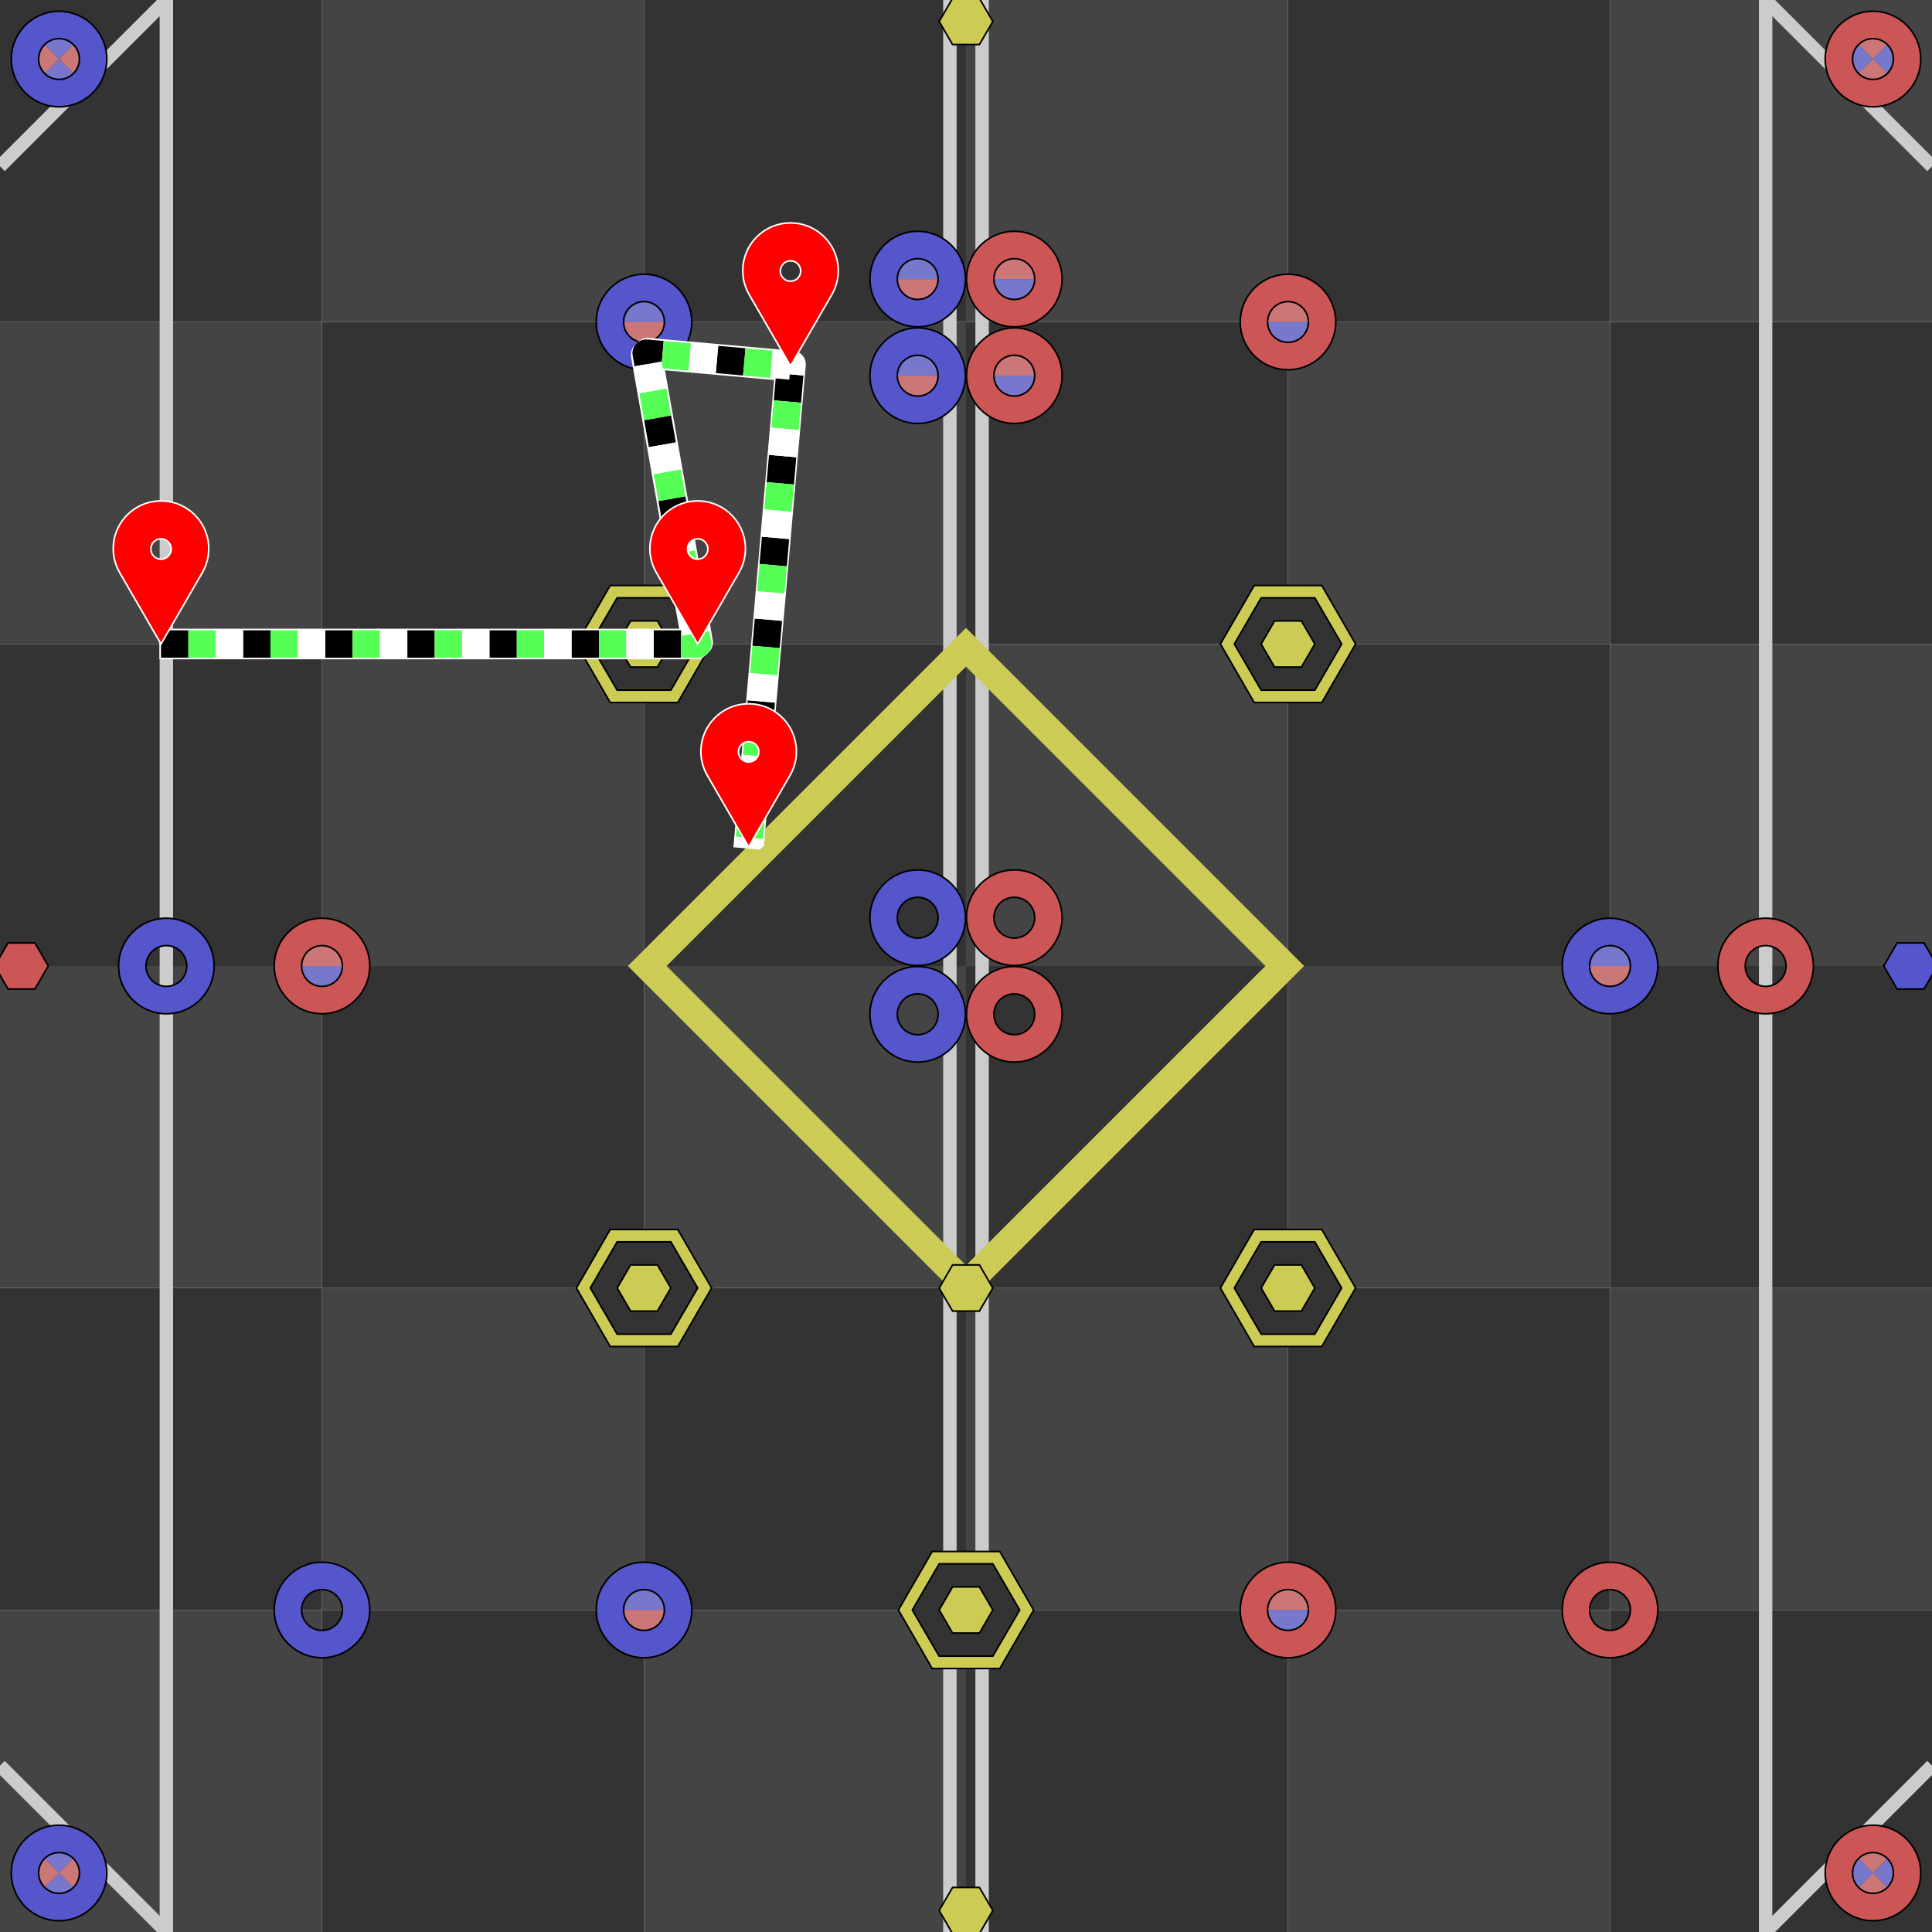
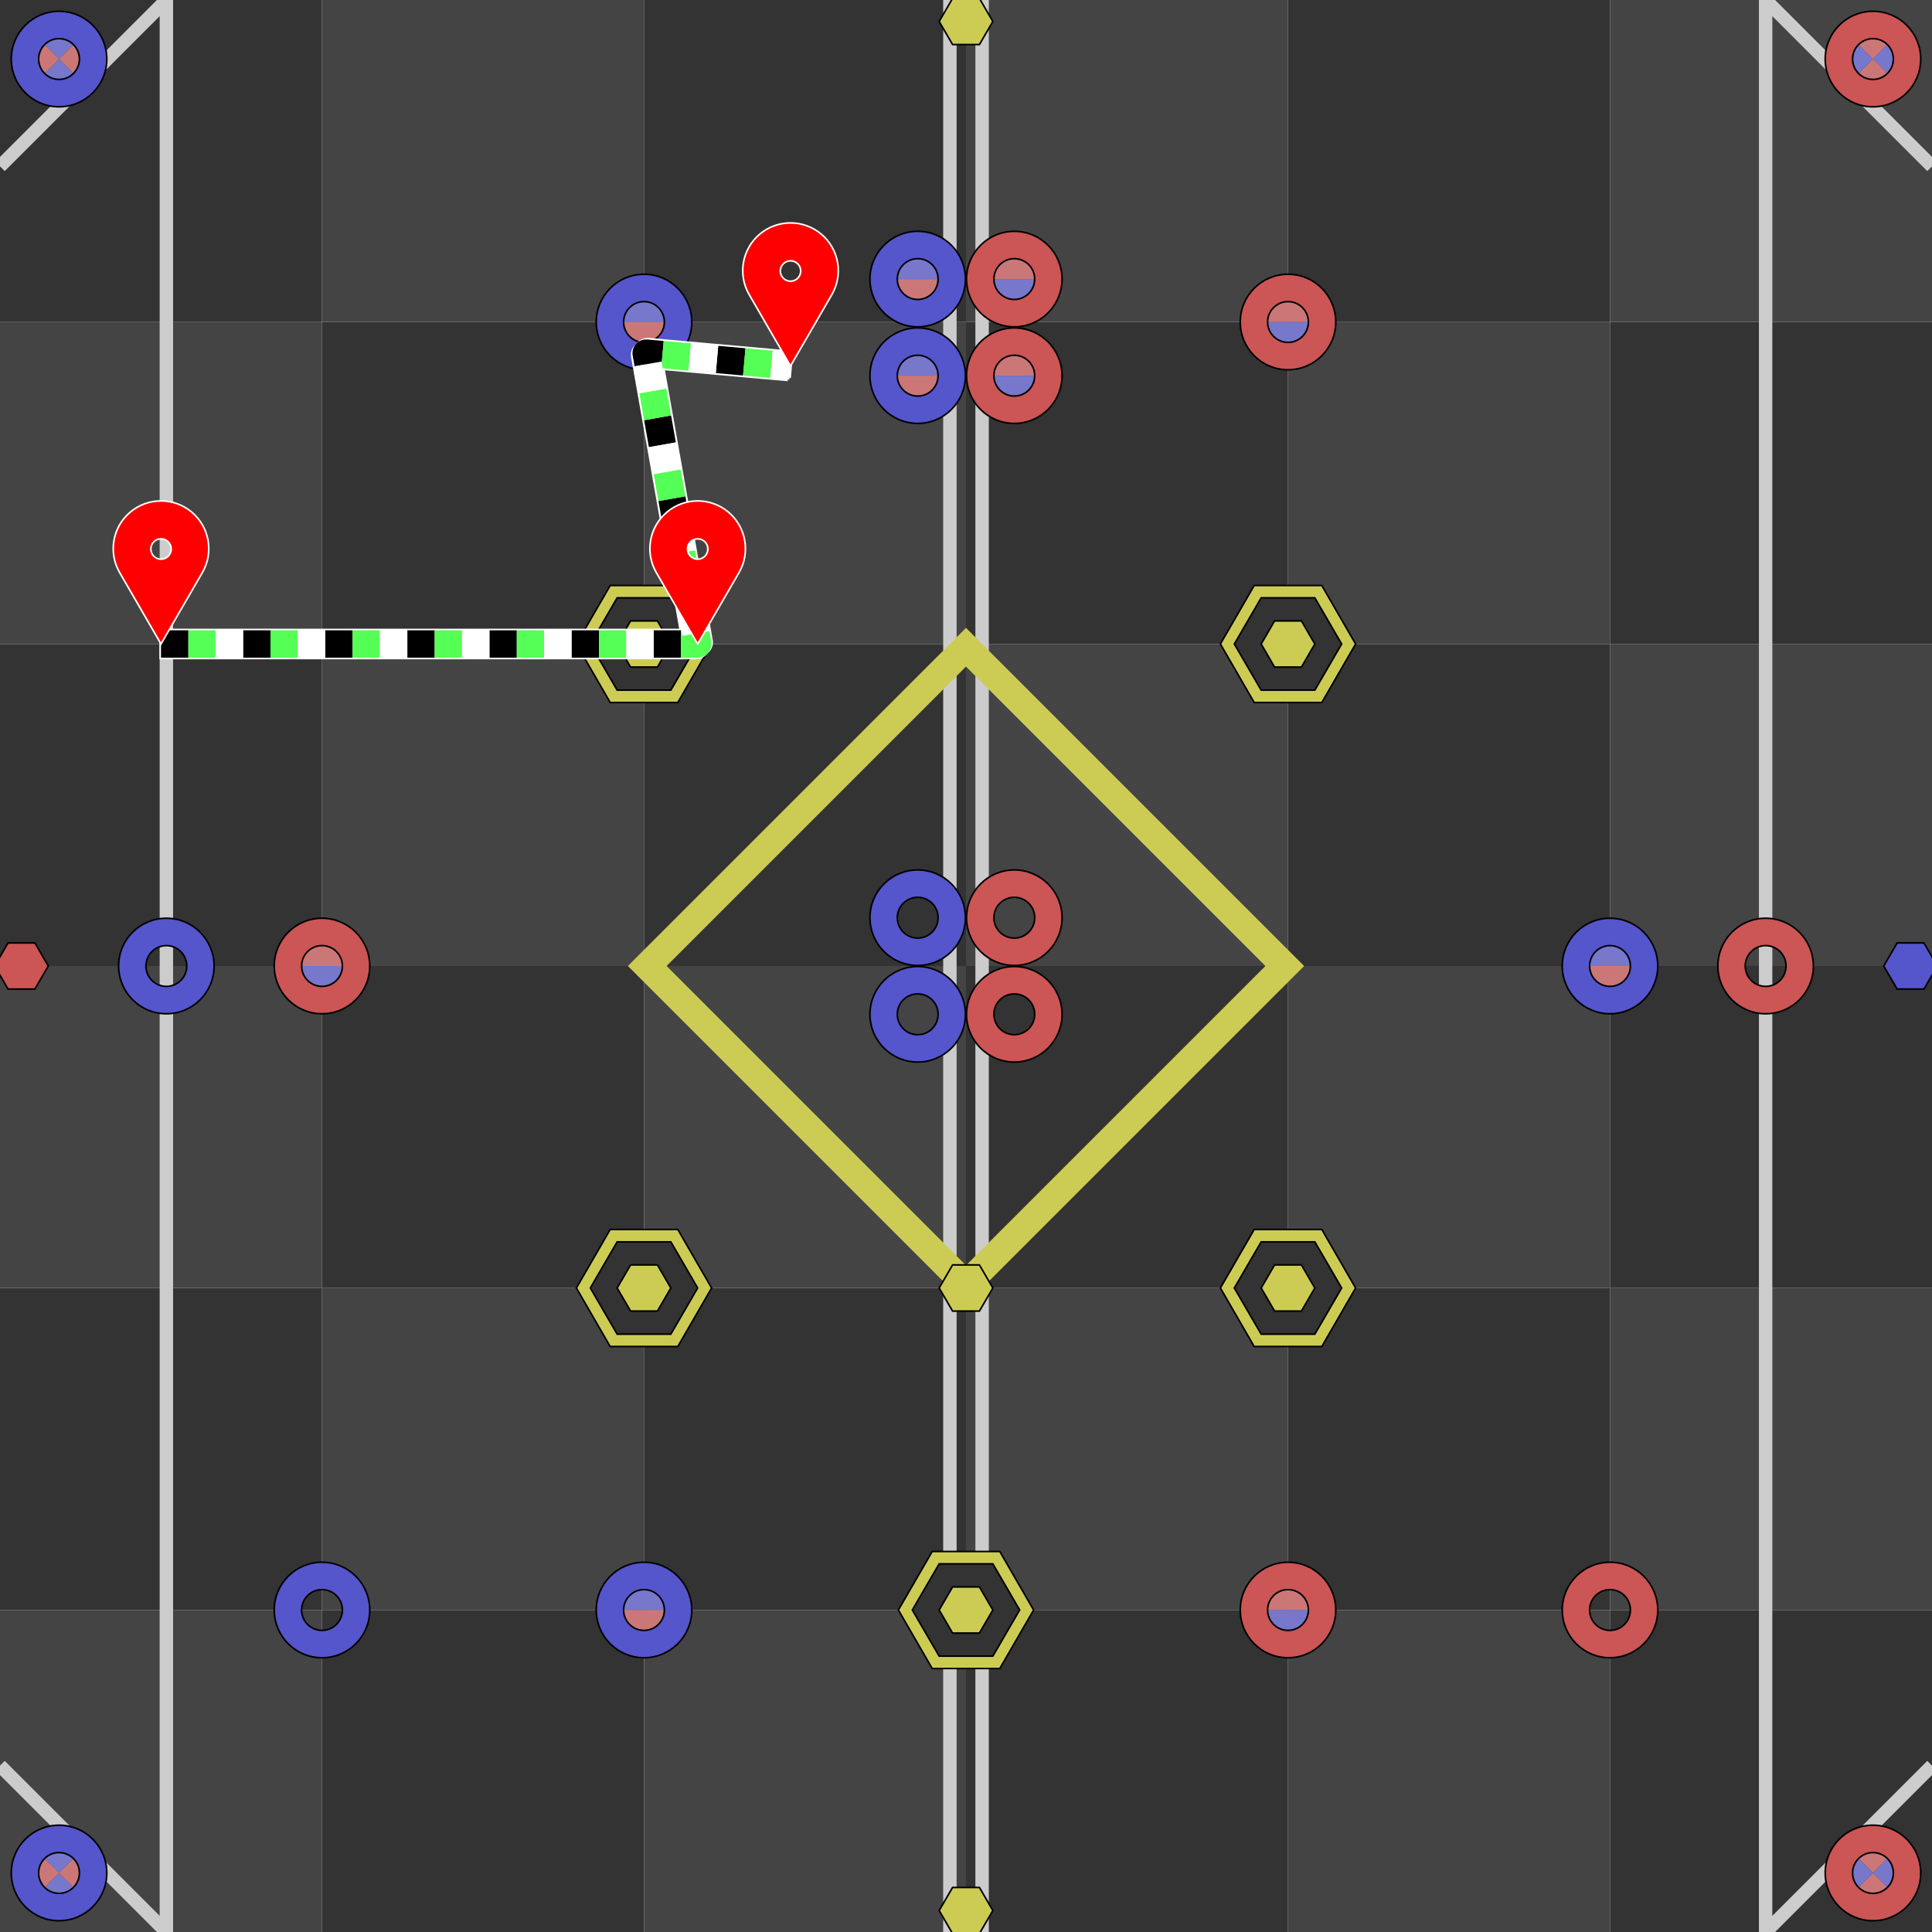
<svg xmlns="http://www.w3.org/2000/svg" version="1.1" width="600" height="600" viewBox="-1800 -1800 3600 3600">
  <g transform="scale(1, -1)">
    <rect x="-1800" y="-1800" width="600" height="600" fill="#444444" />
    <rect x="-1800" y="-1200" width="600" height="600" fill="#333333" />
    <rect x="-1800" y="-600" width="600" height="600" fill="#444444" />
    <rect x="-1800" y="0" width="600" height="600" fill="#333333" />
    <rect x="-1800" y="600" width="600" height="600" fill="#444444" />
    <rect x="-1800" y="1200" width="600" height="600" fill="#333333" />
    <rect x="-1200" y="-1800" width="600" height="600" fill="#333333" />
    <rect x="-1200" y="-1200" width="600" height="600" fill="#444444" />
    <rect x="-1200" y="-600" width="600" height="600" fill="#333333" />
    <rect x="-1200" y="0" width="600" height="600" fill="#444444" />
    <rect x="-1200" y="600" width="600" height="600" fill="#333333" />
    <rect x="-1200" y="1200" width="600" height="600" fill="#444444" />
    <rect x="-600" y="-1800" width="600" height="600" fill="#444444" />
    <rect x="-600" y="-1200" width="600" height="600" fill="#333333" />
    <rect x="-600" y="-600" width="600" height="600" fill="#444444" />
    <rect x="-600" y="0" width="600" height="600" fill="#333333" />
    <rect x="-600" y="600" width="600" height="600" fill="#444444" />
    <rect x="-600" y="1200" width="600" height="600" fill="#333333" />
    <rect x="0" y="-1800" width="600" height="600" fill="#333333" />
    <rect x="0" y="-1200" width="600" height="600" fill="#444444" />
    <rect x="0" y="-600" width="600" height="600" fill="#333333" />
    <rect x="0" y="0" width="600" height="600" fill="#444444" />
    <rect x="0" y="600" width="600" height="600" fill="#333333" />
    <rect x="0" y="1200" width="600" height="600" fill="#444444" />
    <rect x="600" y="-1800" width="600" height="600" fill="#444444" />
    <rect x="600" y="-1200" width="600" height="600" fill="#333333" />
    <rect x="600" y="-600" width="600" height="600" fill="#444444" />
    <rect x="600" y="0" width="600" height="600" fill="#333333" />
    <rect x="600" y="600" width="600" height="600" fill="#444444" />
    <rect x="600" y="1200" width="600" height="600" fill="#333333" />
    <rect x="1200" y="-1800" width="600" height="600" fill="#333333" />
    <rect x="1200" y="-1200" width="600" height="600" fill="#444444" />
    <rect x="1200" y="-600" width="600" height="600" fill="#333333" />
    <rect x="1200" y="0" width="600" height="600" fill="#444444" />
    <rect x="1200" y="600" width="600" height="600" fill="#333333" />
    <rect x="1200" y="1200" width="600" height="600" fill="#444444" />
    <line x1="-1490" y1="-1800" x2="-1490" y2="1800" stroke="#cccccc" stroke-width="25" />
    <line x1="-30" y1="-1800" x2="-30" y2="1800" stroke="#cccccc" stroke-width="25" />
    <line x1="30" y1="-1800" x2="30" y2="1800" stroke="#cccccc" stroke-width="25" />
    <line x1="1490" y1="-1800" x2="1490" y2="1800" stroke="#cccccc" stroke-width="25" />
    <line x1="-1800" y1="-1490" x2="-1490" y2="-1800" stroke="#cccccc" stroke-width="25" />
    <line x1="1800" y1="-1490" x2="1490" y2="-1800" stroke="#cccccc" stroke-width="25" />
    <line x1="-1800" y1="1490" x2="-1490" y2="1800" stroke="#cccccc" stroke-width="25" />
    <line x1="1800" y1="1490" x2="1490" y2="1800" stroke="#cccccc" stroke-width="25" />
    <rect x="-420" y="-420" width="840" height="840" transform="rotate(45)" stroke="#cccc55" fill="none" stroke-width="51" />
    <polygon points="-1710,0 -1735,43 -1785,43 -1810,0 -1785,-43 -1735,-43" fill="#cc5555" stroke="#000000" stroke-width="3" />
    <polygon points="1810,0 1785,43 1735,43 1710,0 1735,-43 1785,-43" fill="#5555cc" stroke="#000000" stroke-width="3" />
    <polygon points="50,1760 25,1803 -25,1803 -50,1760 -25,1717 25,1717" fill="#cccc55" stroke="#000000" stroke-width="3" />
    <polygon points="50,-600 25,-557 -25,-557 -50,-600 -25,-643 25,-643" fill="#cccc55" stroke="#000000" stroke-width="3" />
    <polygon points="50,-1760 25,-1717 -25,-1717 -50,-1760 -25,-1803 25,-1803" fill="#cccc55" stroke="#000000" stroke-width="3" />
    <polygon points="-474,600 -537,709 -663,709 -726,600 -663,491 -537,491" fill="#cccc55" stroke="#000000" stroke-width="3" />
    <polygon points="-500,600 -550,686 -650,686 -700,600 -650,514 -550,514" fill="#333333" stroke="#000000" stroke-width="3" />
    <polygon points="-550,600 -575,643 -625,643 -650,600 -625,557 -575,557" fill="#cccc55" stroke="#000000" stroke-width="3" />
    <polygon points="726,600 663,709 537,709 474,600 537,491 663,491" fill="#cccc55" stroke="#000000" stroke-width="3" />
    <polygon points="700,600 650,686 550,686 500,600 550,514 650,514" fill="#333333" stroke="#000000" stroke-width="3" />
    <polygon points="650,600 625,643 575,643 550,600 575,557 625,557" fill="#cccc55" stroke="#000000" stroke-width="3" />
    <polygon points="-474,-600 -537,-491 -663,-491 -726,-600 -663,-709 -537,-709" fill="#cccc55" stroke="#000000" stroke-width="3" />
    <polygon points="-500,-600 -550,-514 -650,-514 -700,-600 -650,-686 -550,-686" fill="#333333" stroke="#000000" stroke-width="3" />
    <polygon points="-550,-600 -575,-557 -625,-557 -650,-600 -625,-643 -575,-643" fill="#cccc55" stroke="#000000" stroke-width="3" />
    <polygon points="726,-600 663,-491 537,-491 474,-600 537,-709 663,-709" fill="#cccc55" stroke="#000000" stroke-width="3" />
    <polygon points="700,-600 650,-514 550,-514 500,-600 550,-686 650,-686" fill="#333333" stroke="#000000" stroke-width="3" />
    <polygon points="650,-600 625,-557 575,-557 550,-600 575,-643 625,-643" fill="#cccc55" stroke="#000000" stroke-width="3" />
    <polygon points="126,-1200 63,-1091 -63,-1091 -126,-1200 -63,-1309 63,-1309" fill="#cccc55" stroke="#000000" stroke-width="3" />
    <polygon points="100,-1200 50,-1114 -50,-1114 -100,-1200 -50,-1286 50,-1286" fill="#333333" stroke="#000000" stroke-width="3" />
    <polygon points="50,-1200 25,-1157 -25,-1157 -50,-1200 -25,-1243 25,-1243" fill="#cccc55" stroke="#000000" stroke-width="3" />
    <path d="M 1690,1690 l -63,63 a 89,89 0 0,0 126,0 z" fill="#cc7777" />
    <path d="M 1690,1690 l 63,63 a 89,89 0 0,0 0,-126 z" fill="#7777cc" />
    <path d="M 1690,1690 l 63,-63 a 89,89 0 0,0 -126,0 z" fill="#cc7777" />
    <path d="M 1690,1690 l -63,-63 a 89,89 0 0,0 0,126 z" fill="#7777cc" />
    <path d="M 1601,1690 a 89 89 0 0 0 178 0 a 89 89 0 0 0 -178 0 z m 51 0 a 38 38 0 0 0 76 0 a 38 38 0 0 0 -76 0 z" fill="#cc5555" stroke="#000000" stroke-width="3" fill-rule="evenodd" />
    <path d="M 1690,-1690 l -63,63 a 89,89 0 0,0 126,0 z" fill="#cc7777" />
    <path d="M 1690,-1690 l 63,63 a 89,89 0 0,0 0,-126 z" fill="#7777cc" />
    <path d="M 1690,-1690 l 63,-63 a 89,89 0 0,0 -126,0 z" fill="#cc7777" />
    <path d="M 1690,-1690 l -63,-63 a 89,89 0 0,0 0,126 z" fill="#7777cc" />
    <path d="M 1601,-1690 a 89 89 0 0 0 178 0 a 89 89 0 0 0 -178 0 z m 51 0 a 38 38 0 0 0 76 0 a 38 38 0 0 0 -76 0 z" fill="#cc5555" stroke="#000000" stroke-width="3" fill-rule="evenodd" />
    <path d="M -1690,1690 l -63,63 a 89,89 0 0,0 126,0 z" fill="#7777cc" />
    <path d="M -1690,1690 l 63,63 a 89,89 0 0,0 0,-126 z" fill="#cc7777" />
    <path d="M -1690,1690 l 63,-63 a 89,89 0 0,0 -126,0 z" fill="#7777cc" />
    <path d="M -1690,1690 l -63,-63 a 89,89 0 0,0 0,126 z" fill="#cc7777" />
    <path d="M -1779,1690 a 89 89 0 0 0 178 0 a 89 89 0 0 0 -178 0 z m 51 0 a 38 38 0 0 0 76 0 a 38 38 0 0 0 -76 0 z" fill="#5555cc" stroke="#000000" stroke-width="3" fill-rule="evenodd" />
    <path d="M -1690,-1690 l -63,63 a 89,89 0 0,0 126,0 z" fill="#7777cc" />
    <path d="M -1690,-1690 l 63,63 a 89,89 0 0,0 0,-126 z" fill="#cc7777" />
    <path d="M -1690,-1690 l 63,-63 a 89,89 0 0,0 -126,0 z" fill="#7777cc" />
    <path d="M -1690,-1690 l -63,-63 a 89,89 0 0,0 0,126 z" fill="#cc7777" />
    <path d="M -1779,-1690 a 89 89 0 0 0 178 0 a 89 89 0 0 0 -178 0 z m 51 0 a 38 38 0 0 0 76 0 a 38 38 0 0 0 -76 0 z" fill="#5555cc" stroke="#000000" stroke-width="3" fill-rule="evenodd" />
    <path d="M 1,1280 a 89,89 0 1,0 178,0" fill="#cc7777" />
    <path d="M 1,1280 a 89,89 0 1,1 178,0" fill="#7777cc" />
    <path d="M 1,1280 a 89 89 0 0 0 178 0 a 89 89 0 0 0 -178 0 z m 51 0 a 38 38 0 0 0 76 0 a 38 38 0 0 0 -76 0 z" fill="#cc5555" stroke="#000000" stroke-width="3" fill-rule="evenodd" />
    <path d="M 511,1200 a 89,89 0 1,0 178,0" fill="#cc7777" />
    <path d="M 511,1200 a 89,89 0 1,1 178,0" fill="#7777cc" />
    <path d="M 511,1200 a 89 89 0 0 0 178 0 a 89 89 0 0 0 -178 0 z m 51 0 a 38 38 0 0 0 76 0 a 38 38 0 0 0 -76 0 z" fill="#cc5555" stroke="#000000" stroke-width="3" fill-rule="evenodd" />
    <path d="M 1,1100 a 89,89 0 1,0 178,0" fill="#cc7777" />
    <path d="M 1,1100 a 89,89 0 1,1 178,0" fill="#7777cc" />
    <path d="M 1,1100 a 89 89 0 0 0 178 0 a 89 89 0 0 0 -178 0 z m 51 0 a 38 38 0 0 0 76 0 a 38 38 0 0 0 -76 0 z" fill="#cc5555" stroke="#000000" stroke-width="3" fill-rule="evenodd" />
    <path d="M -1289,0 a 89,89 0 1,0 178,0" fill="#cc7777" />
    <path d="M -1289,0 a 89,89 0 1,1 178,0" fill="#7777cc" />
    <path d="M -1289,0 a 89 89 0 0 0 178 0 a 89 89 0 0 0 -178 0 z m 51 0 a 38 38 0 0 0 76 0 a 38 38 0 0 0 -76 0 z" fill="#cc5555" stroke="#000000" stroke-width="3" fill-rule="evenodd" />
    <path d="M 511,-1200 a 89,89 0 1,0 178,0" fill="#cc7777" />
    <path d="M 511,-1200 a 89,89 0 1,1 178,0" fill="#7777cc" />
    <path d="M 511,-1200 a 89 89 0 0 0 178 0 a 89 89 0 0 0 -178 0 z m 51 0 a 38 38 0 0 0 76 0 a 38 38 0 0 0 -76 0 z" fill="#cc5555" stroke="#000000" stroke-width="3" fill-rule="evenodd" />
    <path d="M -179,1280 a 89,89 0 1,0 178,0" fill="#7777cc" />
    <path d="M -179,1280 a 89,89 0 1,1 178,0" fill="#cc7777" />
    <path d="M -179,1280 a 89 89 0 0 0 178 0 a 89 89 0 0 0 -178 0 z m 51 0 a 38 38 0 0 0 76 0 a 38 38 0 0 0 -76 0 z" fill="#5555cc" stroke="#000000" stroke-width="3" fill-rule="evenodd" />
    <path d="M -689,1200 a 89,89 0 1,0 178,0" fill="#7777cc" />
    <path d="M -689,1200 a 89,89 0 1,1 178,0" fill="#cc7777" />
    <path d="M -689,1200 a 89 89 0 0 0 178 0 a 89 89 0 0 0 -178 0 z m 51 0 a 38 38 0 0 0 76 0 a 38 38 0 0 0 -76 0 z" fill="#5555cc" stroke="#000000" stroke-width="3" fill-rule="evenodd" />
    <path d="M -179,1100 a 89,89 0 1,0 178,0" fill="#7777cc" />
    <path d="M -179,1100 a 89,89 0 1,1 178,0" fill="#cc7777" />
    <path d="M -179,1100 a 89 89 0 0 0 178 0 a 89 89 0 0 0 -178 0 z m 51 0 a 38 38 0 0 0 76 0 a 38 38 0 0 0 -76 0 z" fill="#5555cc" stroke="#000000" stroke-width="3" fill-rule="evenodd" />
    <path d="M 1111,0 a 89,89 0 1,0 178,0" fill="#7777cc" />
    <path d="M 1111,0 a 89,89 0 1,1 178,0" fill="#cc7777" />
    <path d="M 1111,0 a 89 89 0 0 0 178 0 a 89 89 0 0 0 -178 0 z m 51 0 a 38 38 0 0 0 76 0 a 38 38 0 0 0 -76 0 z" fill="#5555cc" stroke="#000000" stroke-width="3" fill-rule="evenodd" />
    <path d="M -689,-1200 a 89,89 0 1,0 178,0" fill="#7777cc" />
    <path d="M -689,-1200 a 89,89 0 1,1 178,0" fill="#cc7777" />
    <path d="M -689,-1200 a 89 89 0 0 0 178 0 a 89 89 0 0 0 -178 0 z m 51 0 a 38 38 0 0 0 76 0 a 38 38 0 0 0 -76 0 z" fill="#5555cc" stroke="#000000" stroke-width="3" fill-rule="evenodd" />
    <path d="M 1,90 a 89 89 0 0 0 178 0 a 89 89 0 0 0 -178 0 z m 51 0 a 38 38 0 0 0 76 0 a 38 38 0 0 0 -76 0 z" fill="#cc5555" stroke="#000000" stroke-width="3" fill-rule="evenodd" />
    <path d="M 1401,0 a 89 89 0 0 0 178 0 a 89 89 0 0 0 -178 0 z m 51 0 a 38 38 0 0 0 76 0 a 38 38 0 0 0 -76 0 z" fill="#cc5555" stroke="#000000" stroke-width="3" fill-rule="evenodd" />
    <path d="M 1,-90 a 89 89 0 0 0 178 0 a 89 89 0 0 0 -178 0 z m 51 0 a 38 38 0 0 0 76 0 a 38 38 0 0 0 -76 0 z" fill="#cc5555" stroke="#000000" stroke-width="3" fill-rule="evenodd" />
    <path d="M 1111,-1200 a 89 89 0 0 0 178 0 a 89 89 0 0 0 -178 0 z m 51 0 a 38 38 0 0 0 76 0 a 38 38 0 0 0 -76 0 z" fill="#cc5555" stroke="#000000" stroke-width="3" fill-rule="evenodd" />
    <path d="M -179,90 a 89 89 0 0 0 178 0 a 89 89 0 0 0 -178 0 z m 51 0 a 38 38 0 0 0 76 0 a 38 38 0 0 0 -76 0 z" fill="#5555cc" stroke="#000000" stroke-width="3" fill-rule="evenodd" />
    <path d="M -1579,0 a 89 89 0 0 0 178 0 a 89 89 0 0 0 -178 0 z m 51 0 a 38 38 0 0 0 76 0 a 38 38 0 0 0 -76 0 z" fill="#5555cc" stroke="#000000" stroke-width="3" fill-rule="evenodd" />
    <path d="M -179,-90 a 89 89 0 0 0 178 0 a 89 89 0 0 0 -178 0 z m 51 0 a 38 38 0 0 0 76 0 a 38 38 0 0 0 -76 0 z" fill="#5555cc" stroke="#000000" stroke-width="3" fill-rule="evenodd" />
    <path d="M -1289,-1200 a 89 89 0 0 0 178 0 a 89 89 0 0 0 -178 0 z m 51 0 a 38 38 0 0 0 76 0 a 38 38 0 0 0 -76 0 z" fill="#5555cc" stroke="#000000" stroke-width="3" fill-rule="evenodd" />
-     <polyline points="-1497,603 -497,603 -593,1145 -324,1121 -402,225" fill="none" stroke="#ffffff" stroke-width="51" stroke-linejoin="round" />
-     <polyline points="-1503,597 -503,597 -599,1139 -330,1115 -408,219" fill="none" stroke="#ffffff" stroke-width="51" stroke-linejoin="round" />
-     <polyline points="-1500,600 -500,600 -596,1142 -327,1118 -405,222" fill="none" stroke="#000000" stroke-width="51" stroke-dasharray="51,102" stroke-linejoin="round" />
-     <polyline points="-1500,600 -500,600 -596,1142 -327,1118 -405,222" fill="none" stroke="#55ff55" stroke-width="51" stroke-dasharray="51,102" stroke-dashoffset="102" stroke-linejoin="round" />
-     <polyline points="-1500,600 -500,600 -596,1142 -327,1118 -405,222" fill="none" stroke="#ffffff" stroke-width="51" stroke-dasharray="51,102" stroke-dashoffset="51" stroke-linejoin="round" />
+     <polyline points="-1497,603 -497,603 -593,1145 -324,1121" fill="none" stroke="#ffffff" stroke-width="51" stroke-linejoin="round" />
+     <polyline points="-1503,597 -503,597 -599,1139 -330,1115" fill="none" stroke="#ffffff" stroke-width="51" stroke-linejoin="round" />
+     <polyline points="-1500,600 -500,600 -596,1142 -327,1118" fill="none" stroke="#000000" stroke-width="51" stroke-dasharray="51,102" stroke-linejoin="round" />
+     <polyline points="-1500,600 -500,600 -596,1142 -327,1118" fill="none" stroke="#55ff55" stroke-width="51" stroke-dasharray="51,102" stroke-dashoffset="102" stroke-linejoin="round" />
+     <polyline points="-1500,600 -500,600 -596,1142 -327,1118" fill="none" stroke="#ffffff" stroke-width="51" stroke-dasharray="51,102" stroke-dashoffset="51" stroke-linejoin="round" />
    <path d="M -1500,600 l -77 133 a 89 89 0 1 0 154 0 z m -19 177 a 19 19 0 0 0 38 0 a 19 19 0 0 0 -38 0 z" fill="#ff0000" stroke="#ffffff" stroke-width="3" fill-rule="evenodd" />
    <path d="M -500,600 l -77 133 a 89 89 0 1 0 154 0 z m -19 177 a 19 19 0 0 0 38 0 a 19 19 0 0 0 -38 0 z" fill="#ff0000" stroke="#ffffff" stroke-width="3" fill-rule="evenodd" />
    <path d="M -327,1118 l -77 133 a 89 89 0 1 0 154 0 z m -19 177 a 19 19 0 0 0 38 0 a 19 19 0 0 0 -38 0 z" fill="#ff0000" stroke="#ffffff" stroke-width="3" fill-rule="evenodd" />
-     <path d="M -405,222 l -77 133 a 89 89 0 1 0 154 0 z m -19 177 a 19 19 0 0 0 38 0 a 19 19 0 0 0 -38 0 z" fill="#ff0000" stroke="#ffffff" stroke-width="3" fill-rule="evenodd" />
  </g>
</svg>
